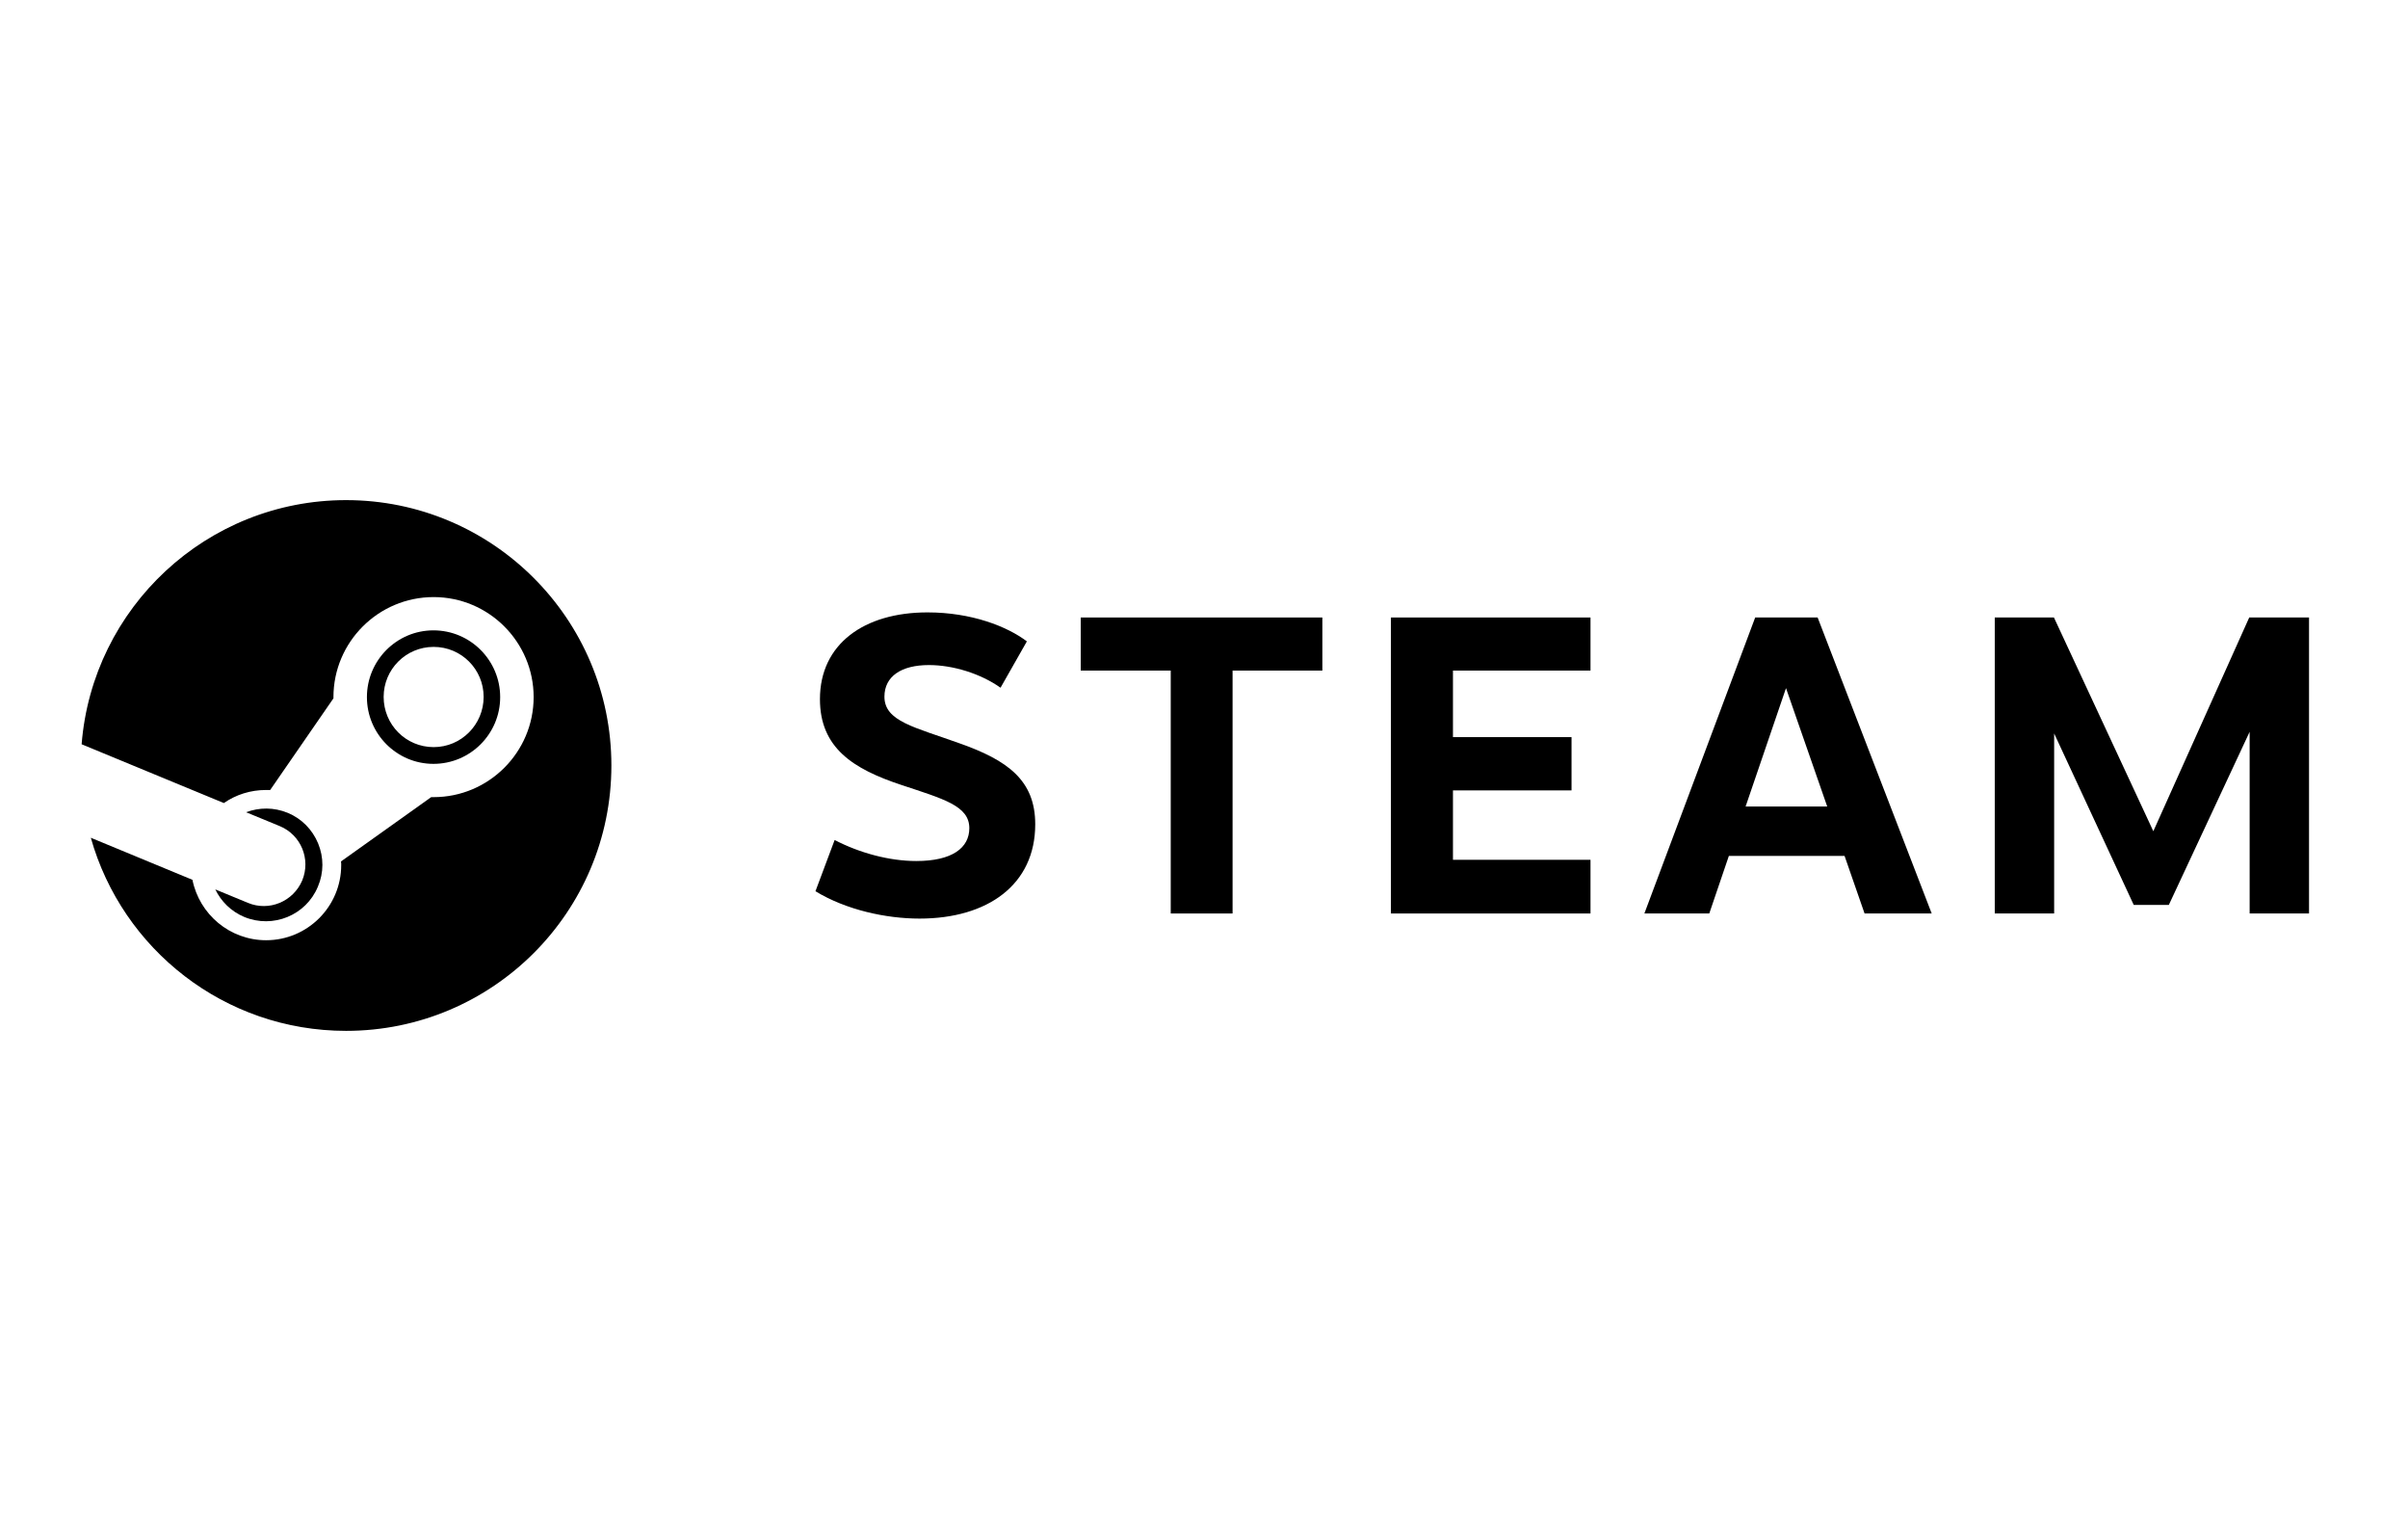
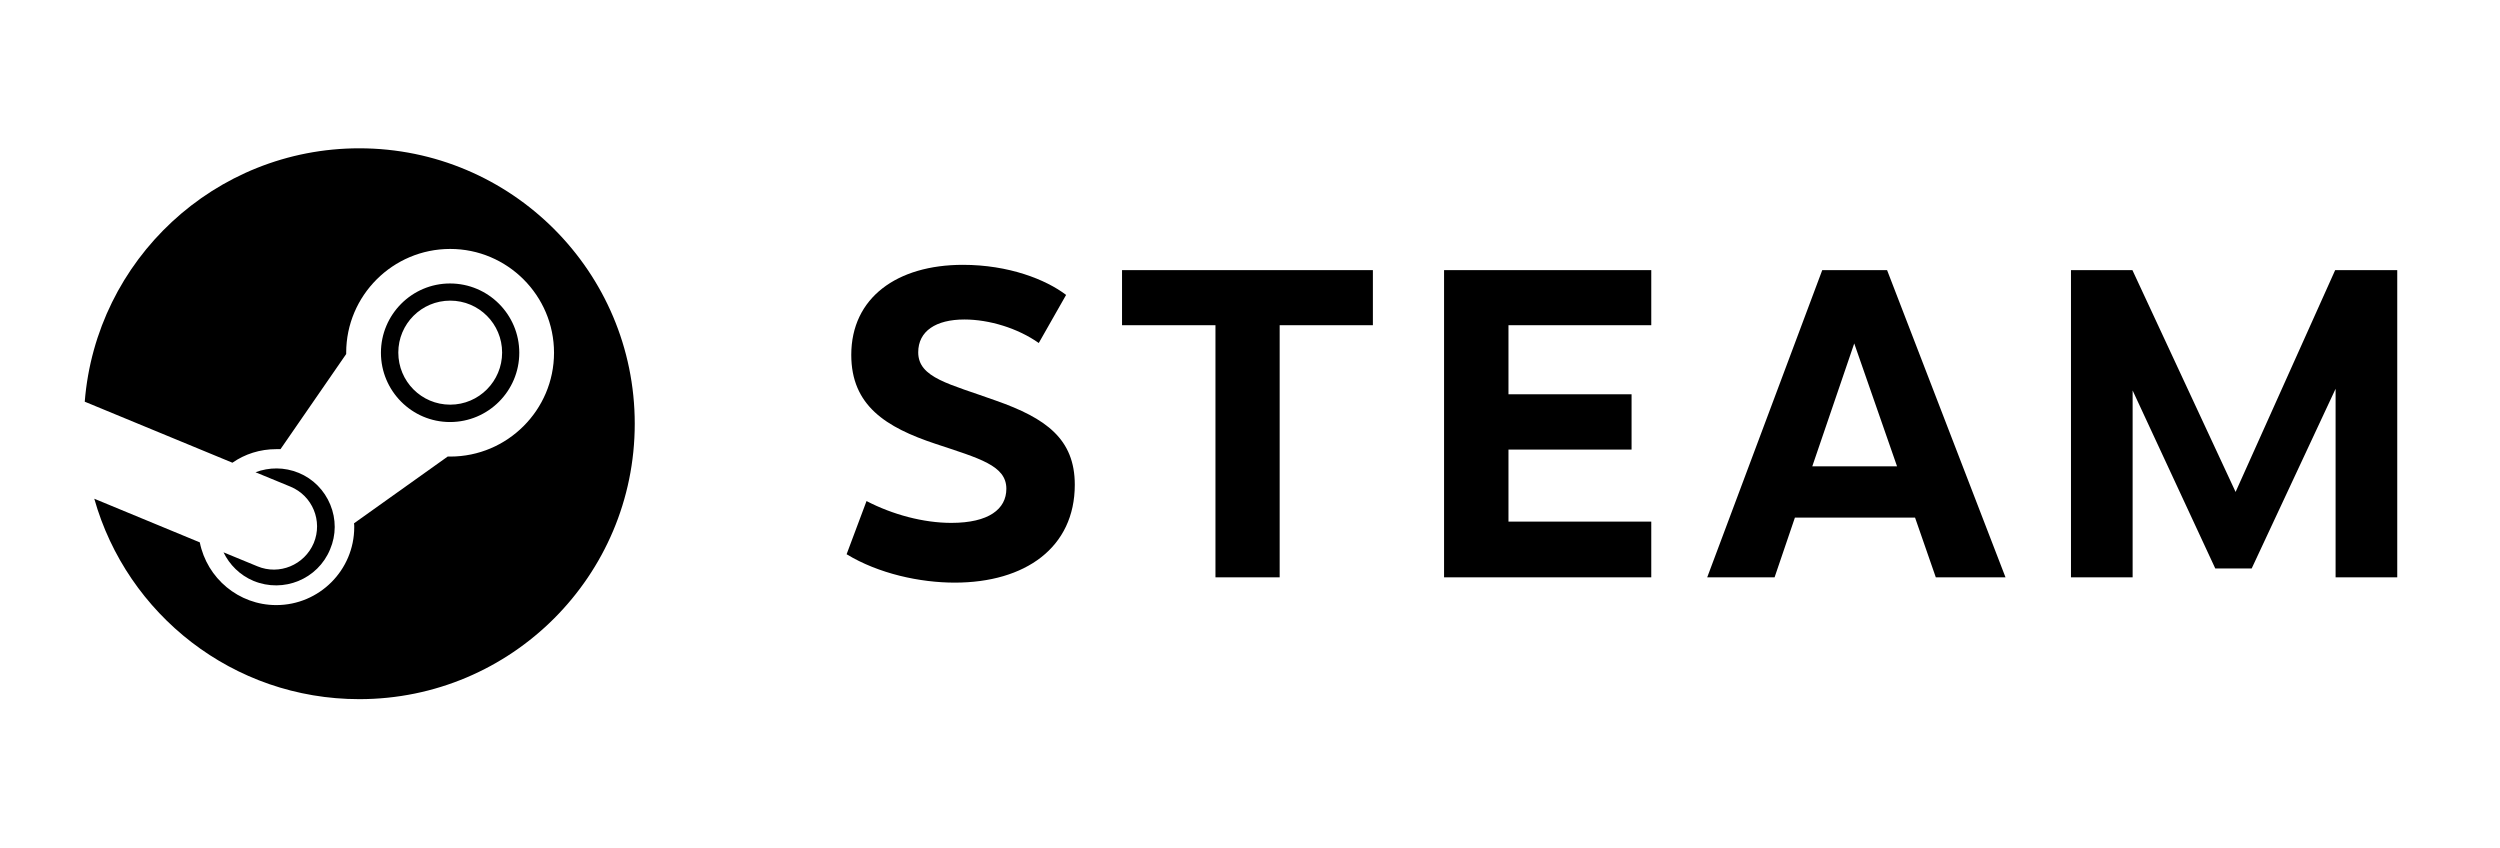
- <svg xmlns="http://www.w3.org/2000/svg" viewBox="0 -17.5 118 75" width="118" height="75" role="img" aria-label="Steam" fill="currentColor">
+ <svg xmlns="http://www.w3.org/2000/svg" viewBox="0 0 118 40" width="118" height="40" role="img" aria-label="Steam" fill="currentColor">
  <path d="M16.96 7C10.13 7 4.53 12.27 4 18.96L10.97 21.84C11.56 21.43 12.27 21.2 13.04 21.2C13.11 21.2 13.18 21.2 13.24 21.2L16.34 16.71C16.34 16.69 16.34 16.67 16.34 16.65C16.34 13.95 18.54 11.75 21.25 11.75C23.95 11.75 26.15 13.95 26.15 16.65S23.95 21.55 21.25 21.55C21.21 21.55 21.17 21.55 21.13 21.55L16.71 24.7C16.72 24.76 16.72 24.82 16.72 24.88C16.72 26.91 15.07 28.56 13.04 28.56C11.26 28.56 9.77 27.29 9.43 25.6L4.45 23.54C5.99 29 11 33 16.96 33C24.14 33 29.96 27.18 29.96 20C29.96 12.82 24.13 7 16.96 7" />
  <path d="M12.15 26.73L10.55 26.07C10.83 26.65 11.32 27.15 11.97 27.42C13.38 28 15 27.34 15.58 25.93C15.87 25.25 15.87 24.5 15.59 23.82C15.31 23.14 14.78 22.6 14.1 22.32C13.42 22.04 12.7 22.05 12.06 22.29L13.71 22.97C14.75 23.4 15.24 24.59 14.81 25.63C14.37 26.67 13.18 27.16 12.15 26.73" />
  <path d="M24.51 16.65C24.51 14.85 23.05 13.38 21.24 13.38C19.44 13.38 17.98 14.85 17.98 16.65C17.98 18.45 19.44 19.92 21.24 19.92C23.05 19.92 24.51 18.45 24.51 16.65M18.8 16.64C18.8 15.29 19.89 14.19 21.25 14.19S23.7 15.29 23.7 16.64S22.61 19.1 21.25 19.1S18.8 18 18.8 16.64" />
  <path d="M50.32 13.92L49.03 16.19C48.04 15.49 46.69 15.08 45.52 15.08C44.17 15.08 43.34 15.63 43.34 16.63C43.34 17.84 44.82 18.12 47.01 18.91C49.37 19.74 50.73 20.72 50.73 22.88C50.73 25.84 48.4 27.5 45.06 27.5C43.43 27.5 41.47 27.08 39.96 26.16L40.9 23.65C42.13 24.29 43.59 24.68 44.9 24.68C46.67 24.68 47.5 24.03 47.5 23.07C47.5 21.97 46.23 21.64 44.16 20.95C41.81 20.17 40.18 19.14 40.18 16.75C40.18 14.05 42.34 12.5 45.45 12.5C47.61 12.5 49.36 13.19 50.32 13.92" />
  <path d="M57.37 27.25L57.37 15.35L52.96 15.35L52.96 12.75L64.8 12.75L64.8 15.35L60.4 15.35L60.4 27.25Z" />
  <path d="M77.01 18.61L77.01 21.22L71.2 21.22L71.2 24.62L77.94 24.62L77.94 27.25L68.16 27.25L68.16 12.75L77.94 12.75L77.94 15.35L71.2 15.35L71.2 18.61Z" />
  <path d="M84.72 24.43L83.76 27.25L80.58 27.25L86.01 12.75L89.07 12.75L94.66 27.25L91.37 27.25L90.39 24.43L84.72 24.43ZM87.52 16.21L85.54 22.01L89.54 22.01Z" />
  <path d="M104.56 26.83L100.66 18.43L100.66 27.25L97.75 27.25L97.75 12.75L100.65 12.75L105.52 23.22L110.22 12.75L113.15 12.75L113.15 27.25L110.24 27.25L110.24 18.35L106.28 26.83Z" />
</svg>
